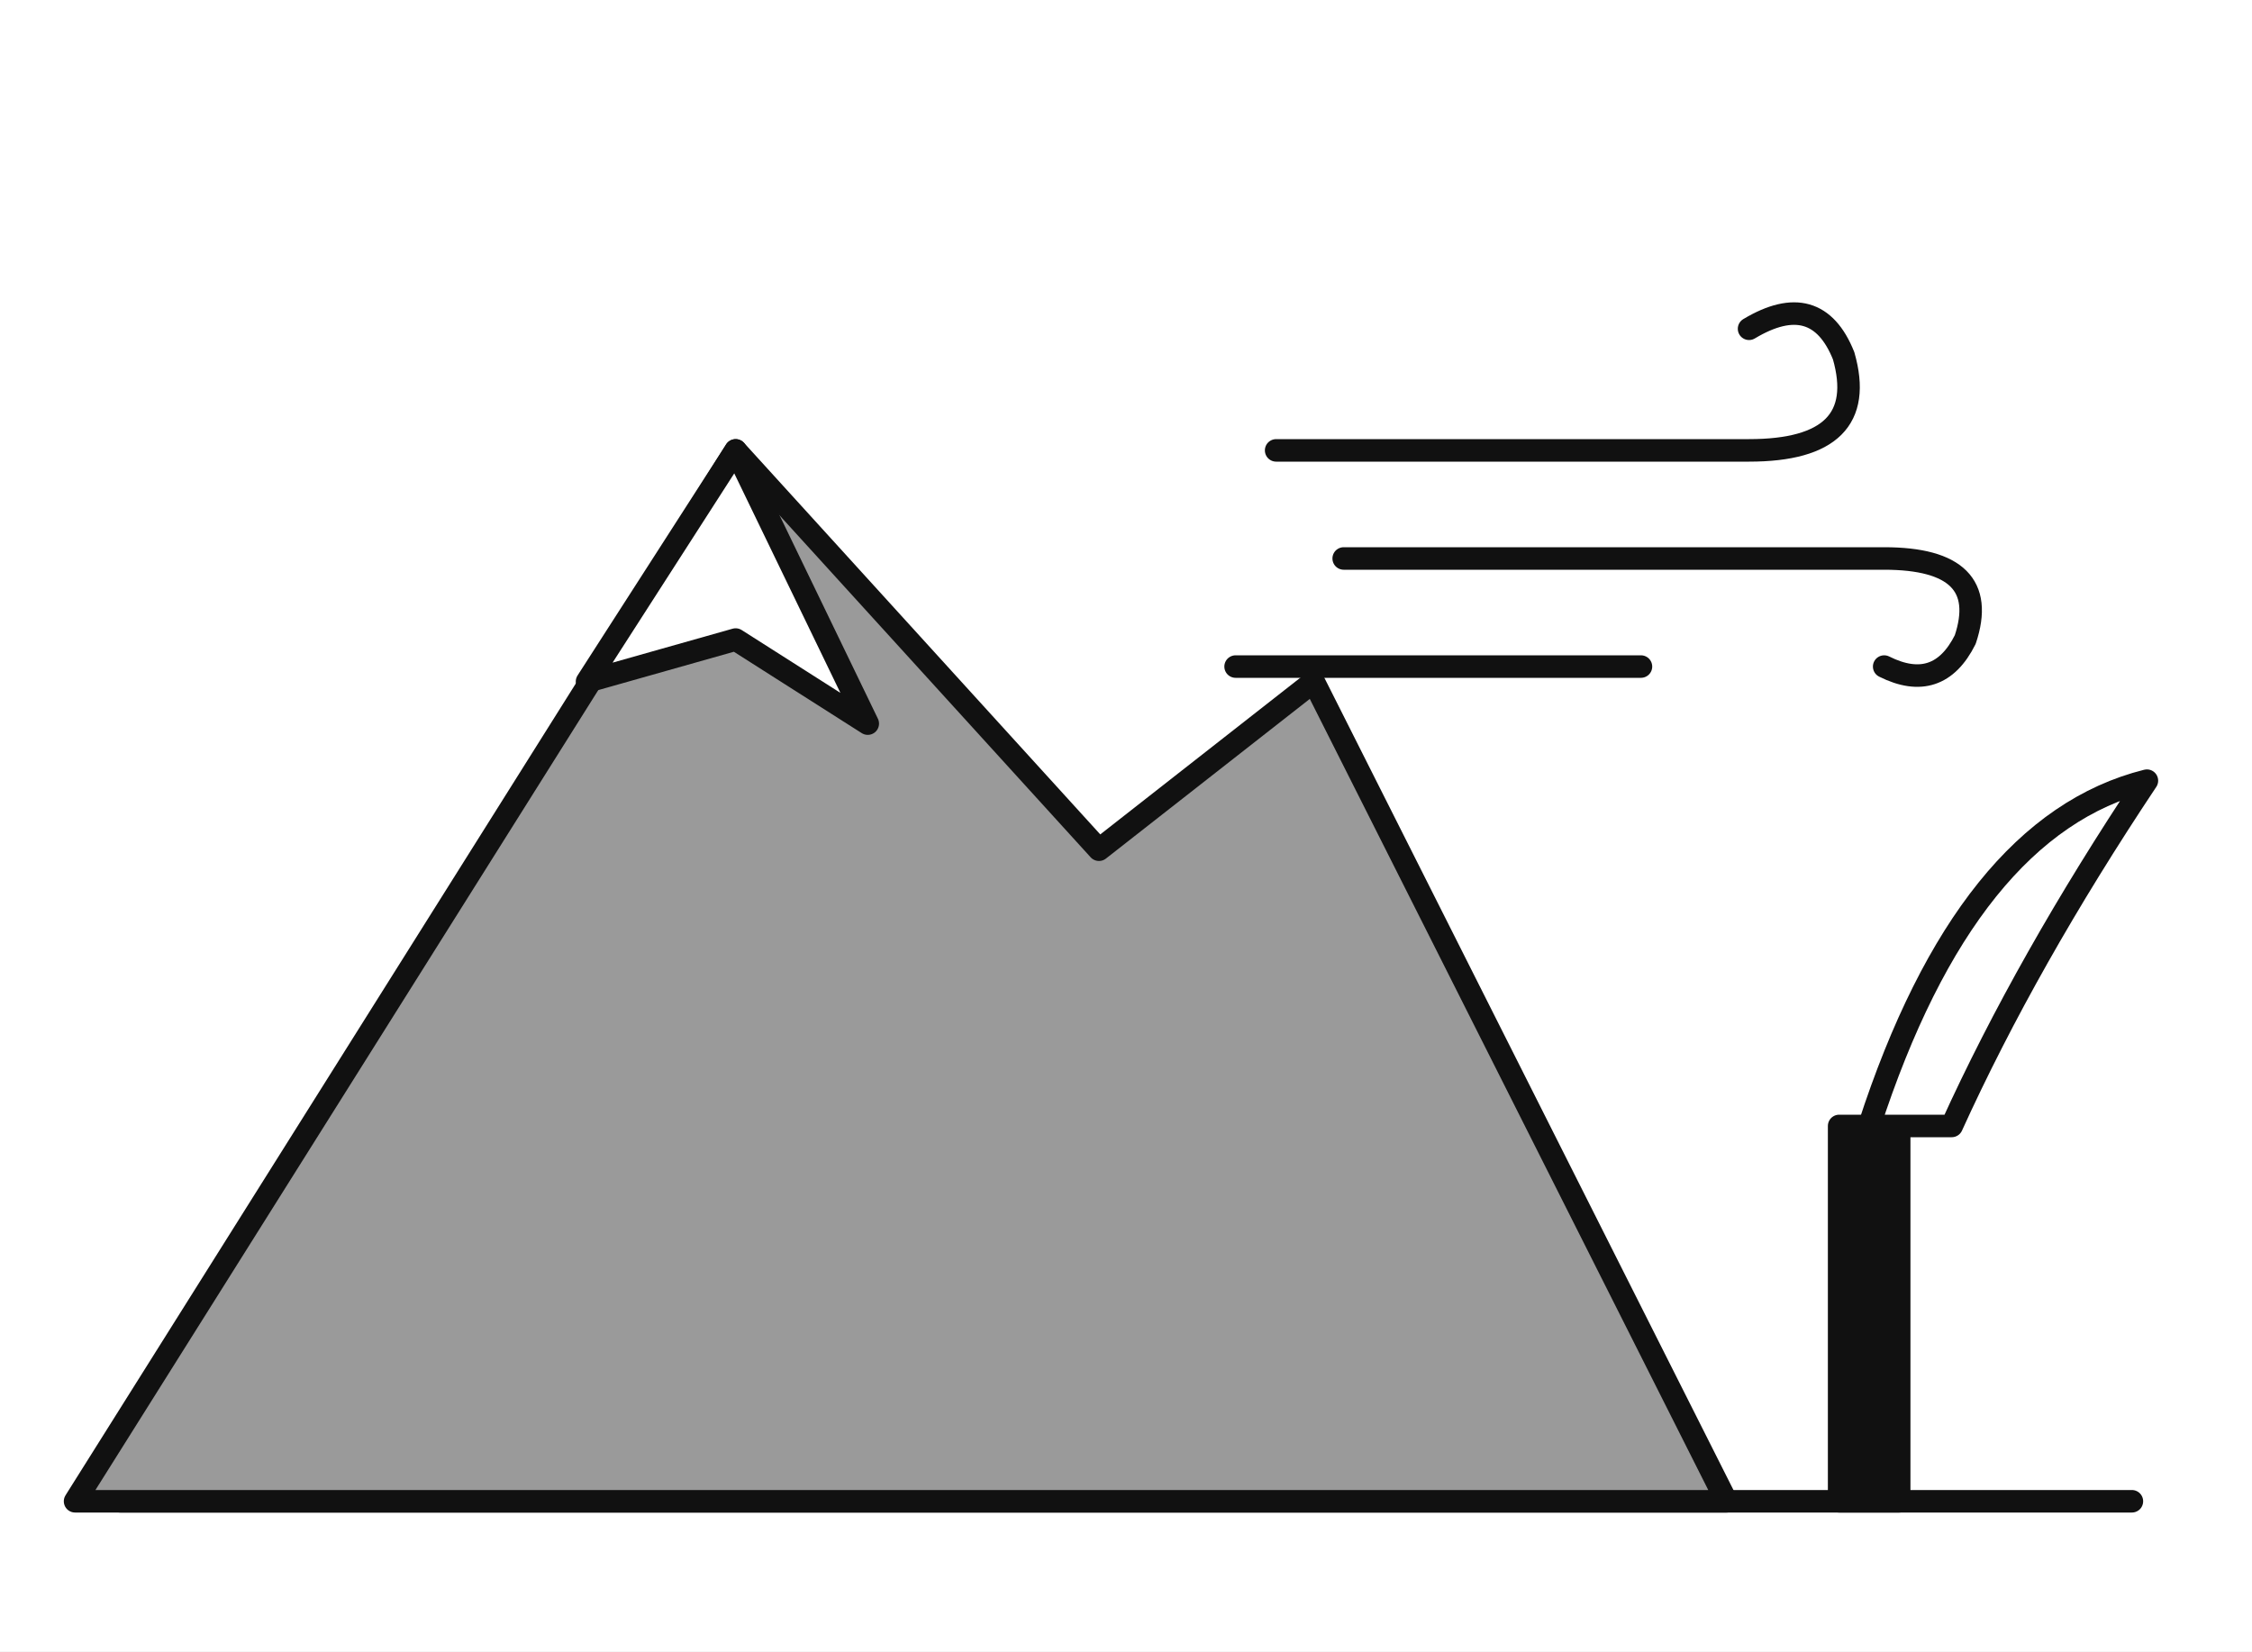
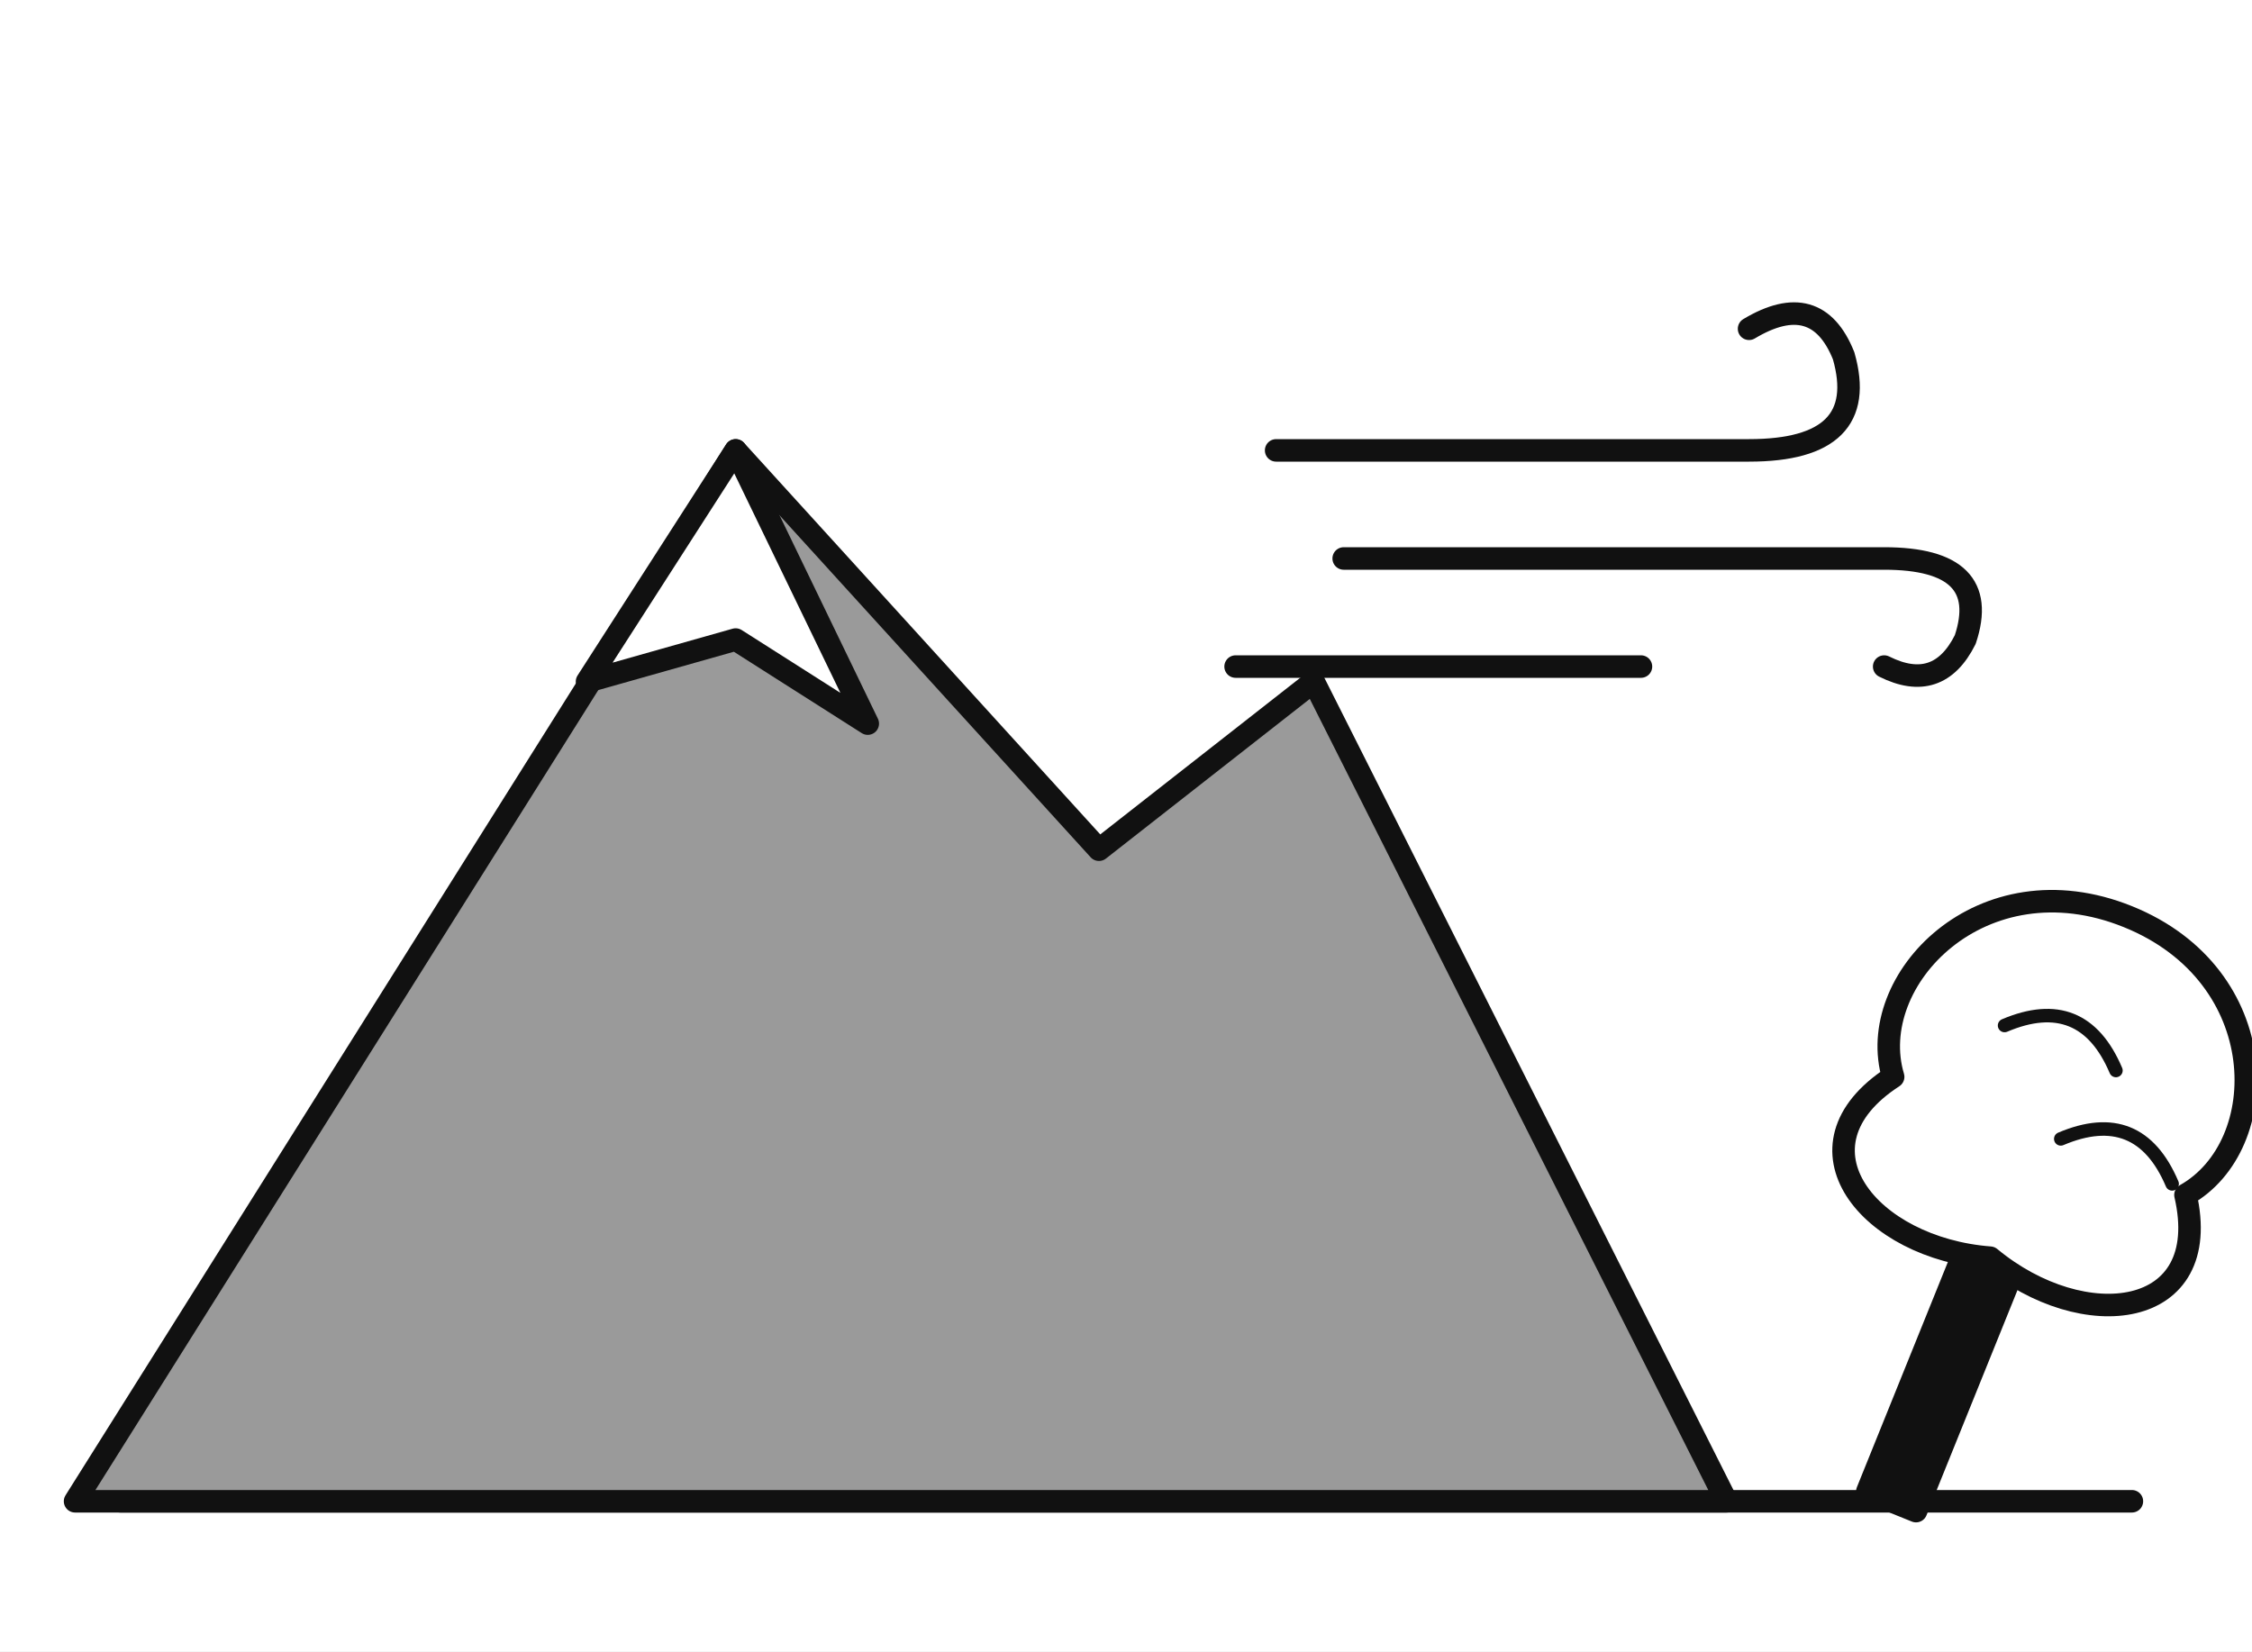
<svg xmlns="http://www.w3.org/2000/svg" viewBox="0 0 300 220">
  <style>.g{fill:none;stroke:#111;stroke-width:3;stroke-linecap:round;stroke-linejoin:round}.p{fill:#fff;stroke:#111;stroke-width:3;stroke-linejoin:round;stroke-linecap:round}.h{fill:#111;stroke:#111;stroke-width:3;stroke-linejoin:round;stroke-linecap:round}.a{fill:#9a9a9a;stroke:#111;stroke-width:3;stroke-linejoin:round;stroke-linecap:round}.t{fill:none;stroke:#111;stroke-width:1.8;stroke-linecap:round;stroke-linejoin:round}.w{fill:none;stroke:#fff;stroke-width:2.2;stroke-linecap:round}.m{fill:#d8342c;stroke:#111;stroke-width:3;stroke-linejoin:round}.hijau{fill:#3a9d4a;stroke:#111;stroke-width:3;stroke-linejoin:round}.biru{fill:#2f6fd6;stroke:#111;stroke-width:3;stroke-linejoin:round}.kuning{fill:#f2c230;stroke:#111;stroke-width:3;stroke-linejoin:round}.birutua{fill:#1c3470;stroke:#111;stroke-width:3;stroke-linejoin:round}.n{fill:#fff;stroke:none}text{font-family:'DFKai-SB','BiauKai','Kaiti TC','Noto Serif TC',serif;fill:#111}.d{font-family:'Segoe UI',Roboto,Arial,sans-serif;font-weight:700}</style>
  <rect width="300" height="220" fill="#fff" />
  <polyline class="g" points="16,200 284,200" />
  <polygon class="a" points="10,200 98,60 146.4,113.2 175,90.8 230,200" />
  <polygon class="p" points="98,60 78.2,90.8 98,85.2 115.6,96.4" />
  <path class="g" d="M170 60 L233 60 q16.2 0 12.6 -12.6 q-3.6 -9 -12.6 -3.6 M179 74.4 L251 74.4 q14.4 0 10.8 10.8 q-3.6 7.2 -10.8 3.6 M164.6 88.8 L218.6 88.8" />
-   <rect class="h" x="245" y="150" width="8" height="50" rx="0" />
-   <path class="p" d="M249 150 Q262 110 286 104 Q270 128 260 150 Z" />
+   <g transform="rotate(22 252 200)">
+     <rect class="h" x="248.5" y="165" width="7" height="35" rx="0" />
+     <path class="p" d="M252 116 c-21 0 -29.4 21 -21 31.5 c-9.8 14 5.6 22.4 21 17.5 c15.4 4.9 30.8 -3.5 21 -17.5 c8.4 -10.5 0 -31.5 -21 -31.5 Z" />
+     <path class="t" d="M242.2 135.6 q8 -8 16 0 M254.8 146.8 q8 -8 16 0" />
+   </g>
</svg>
